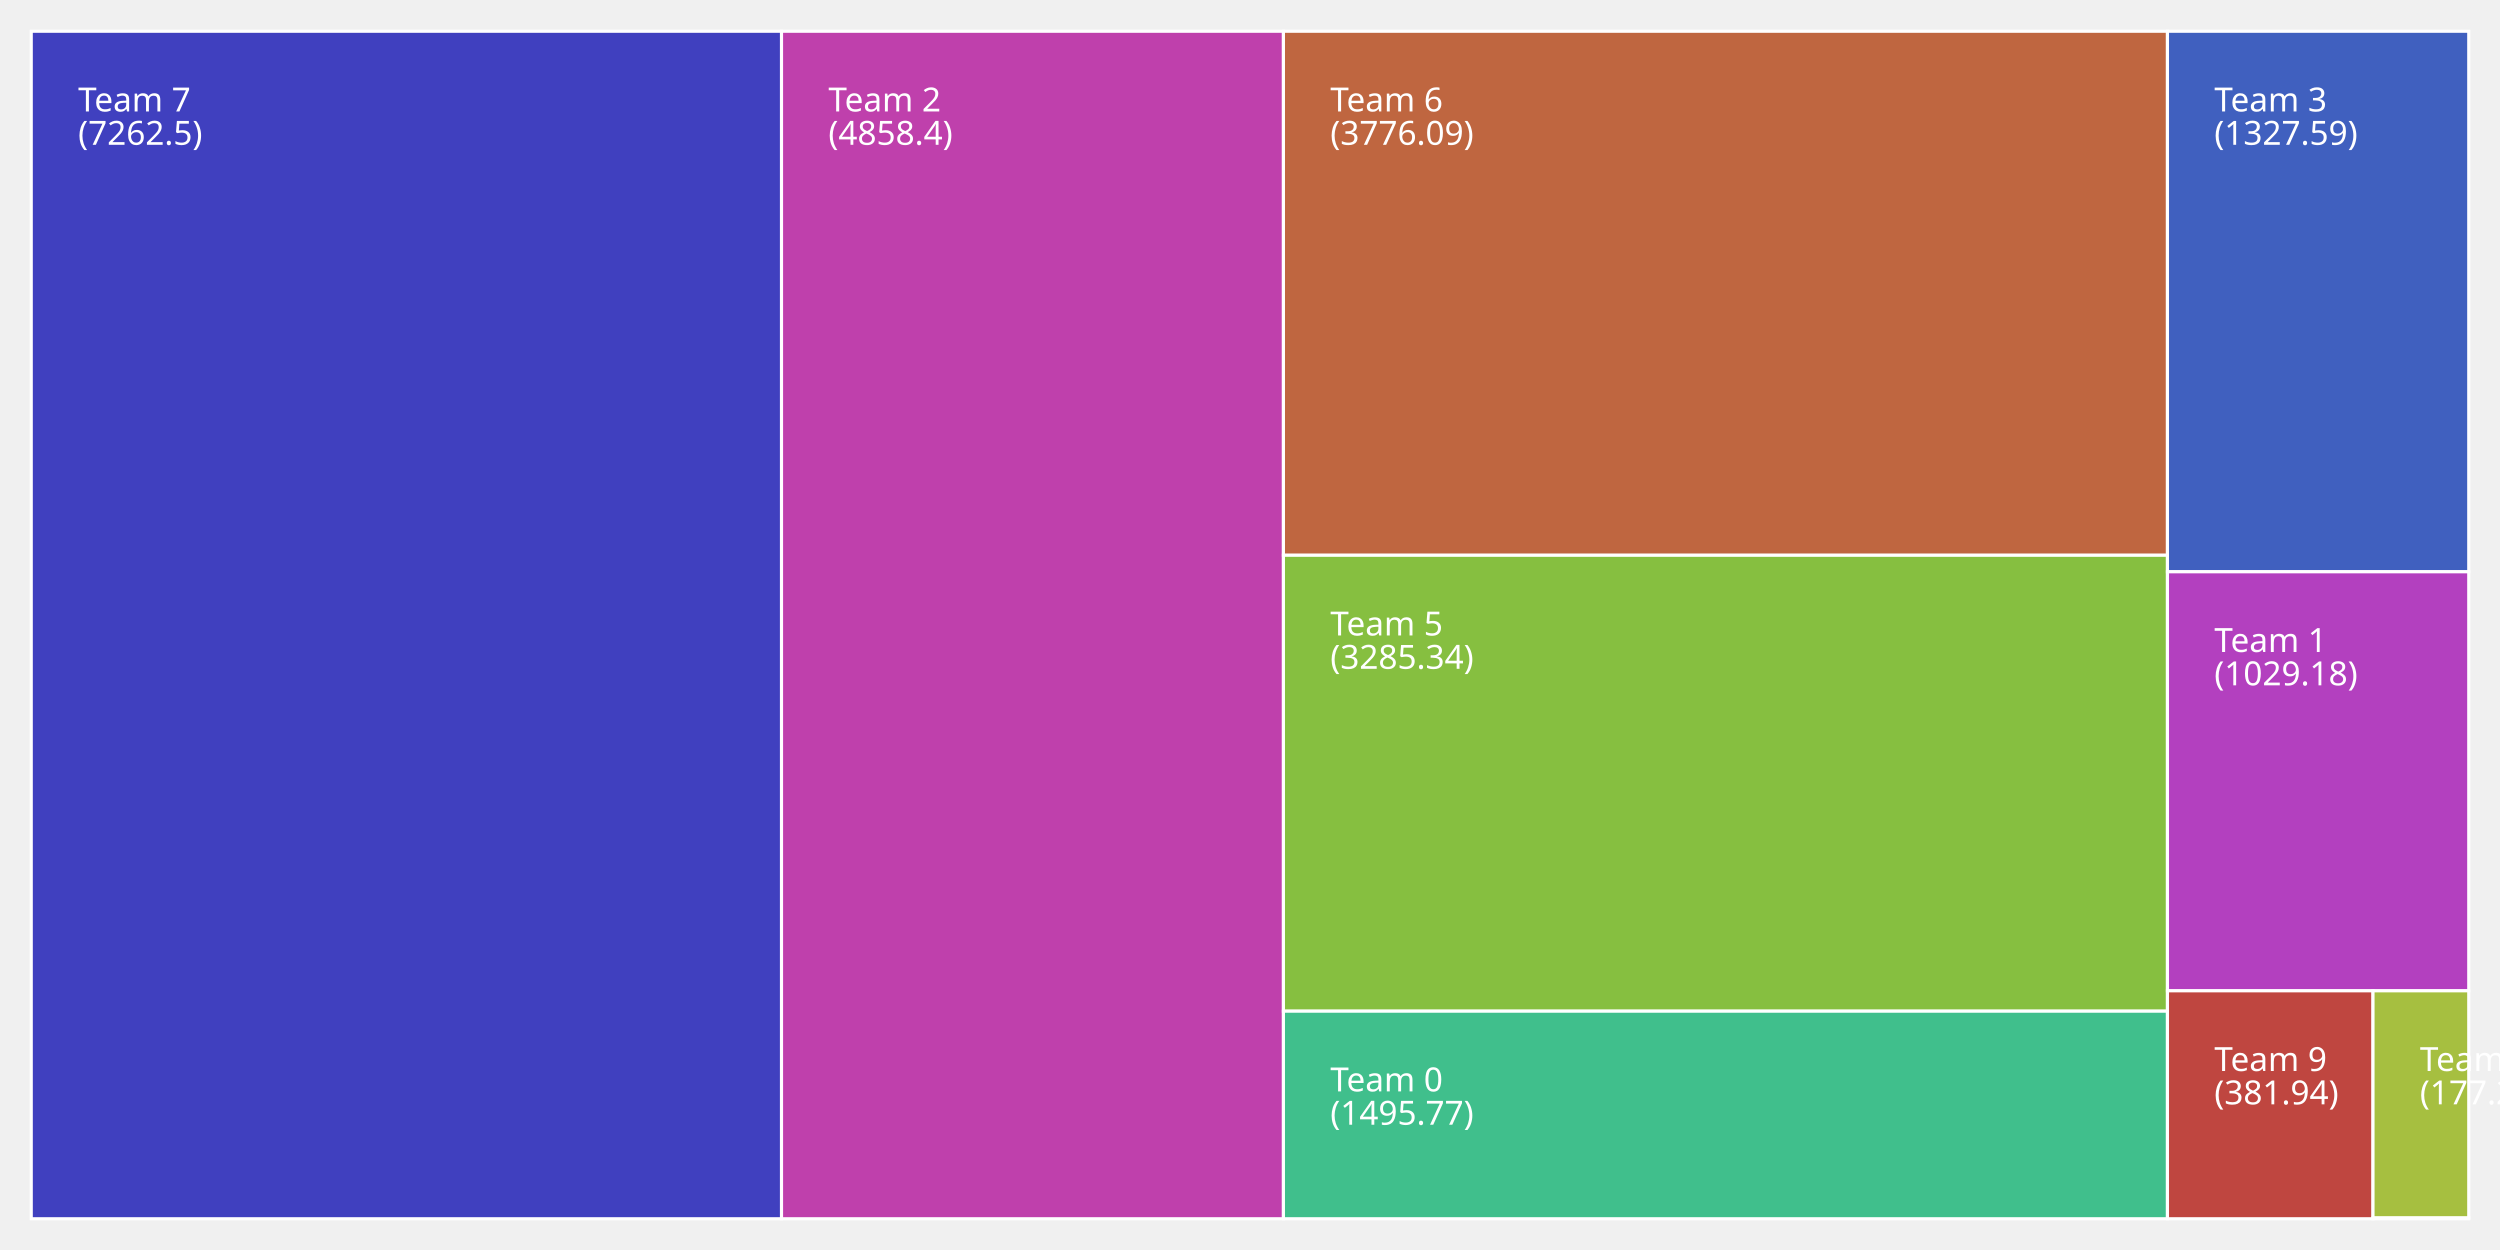
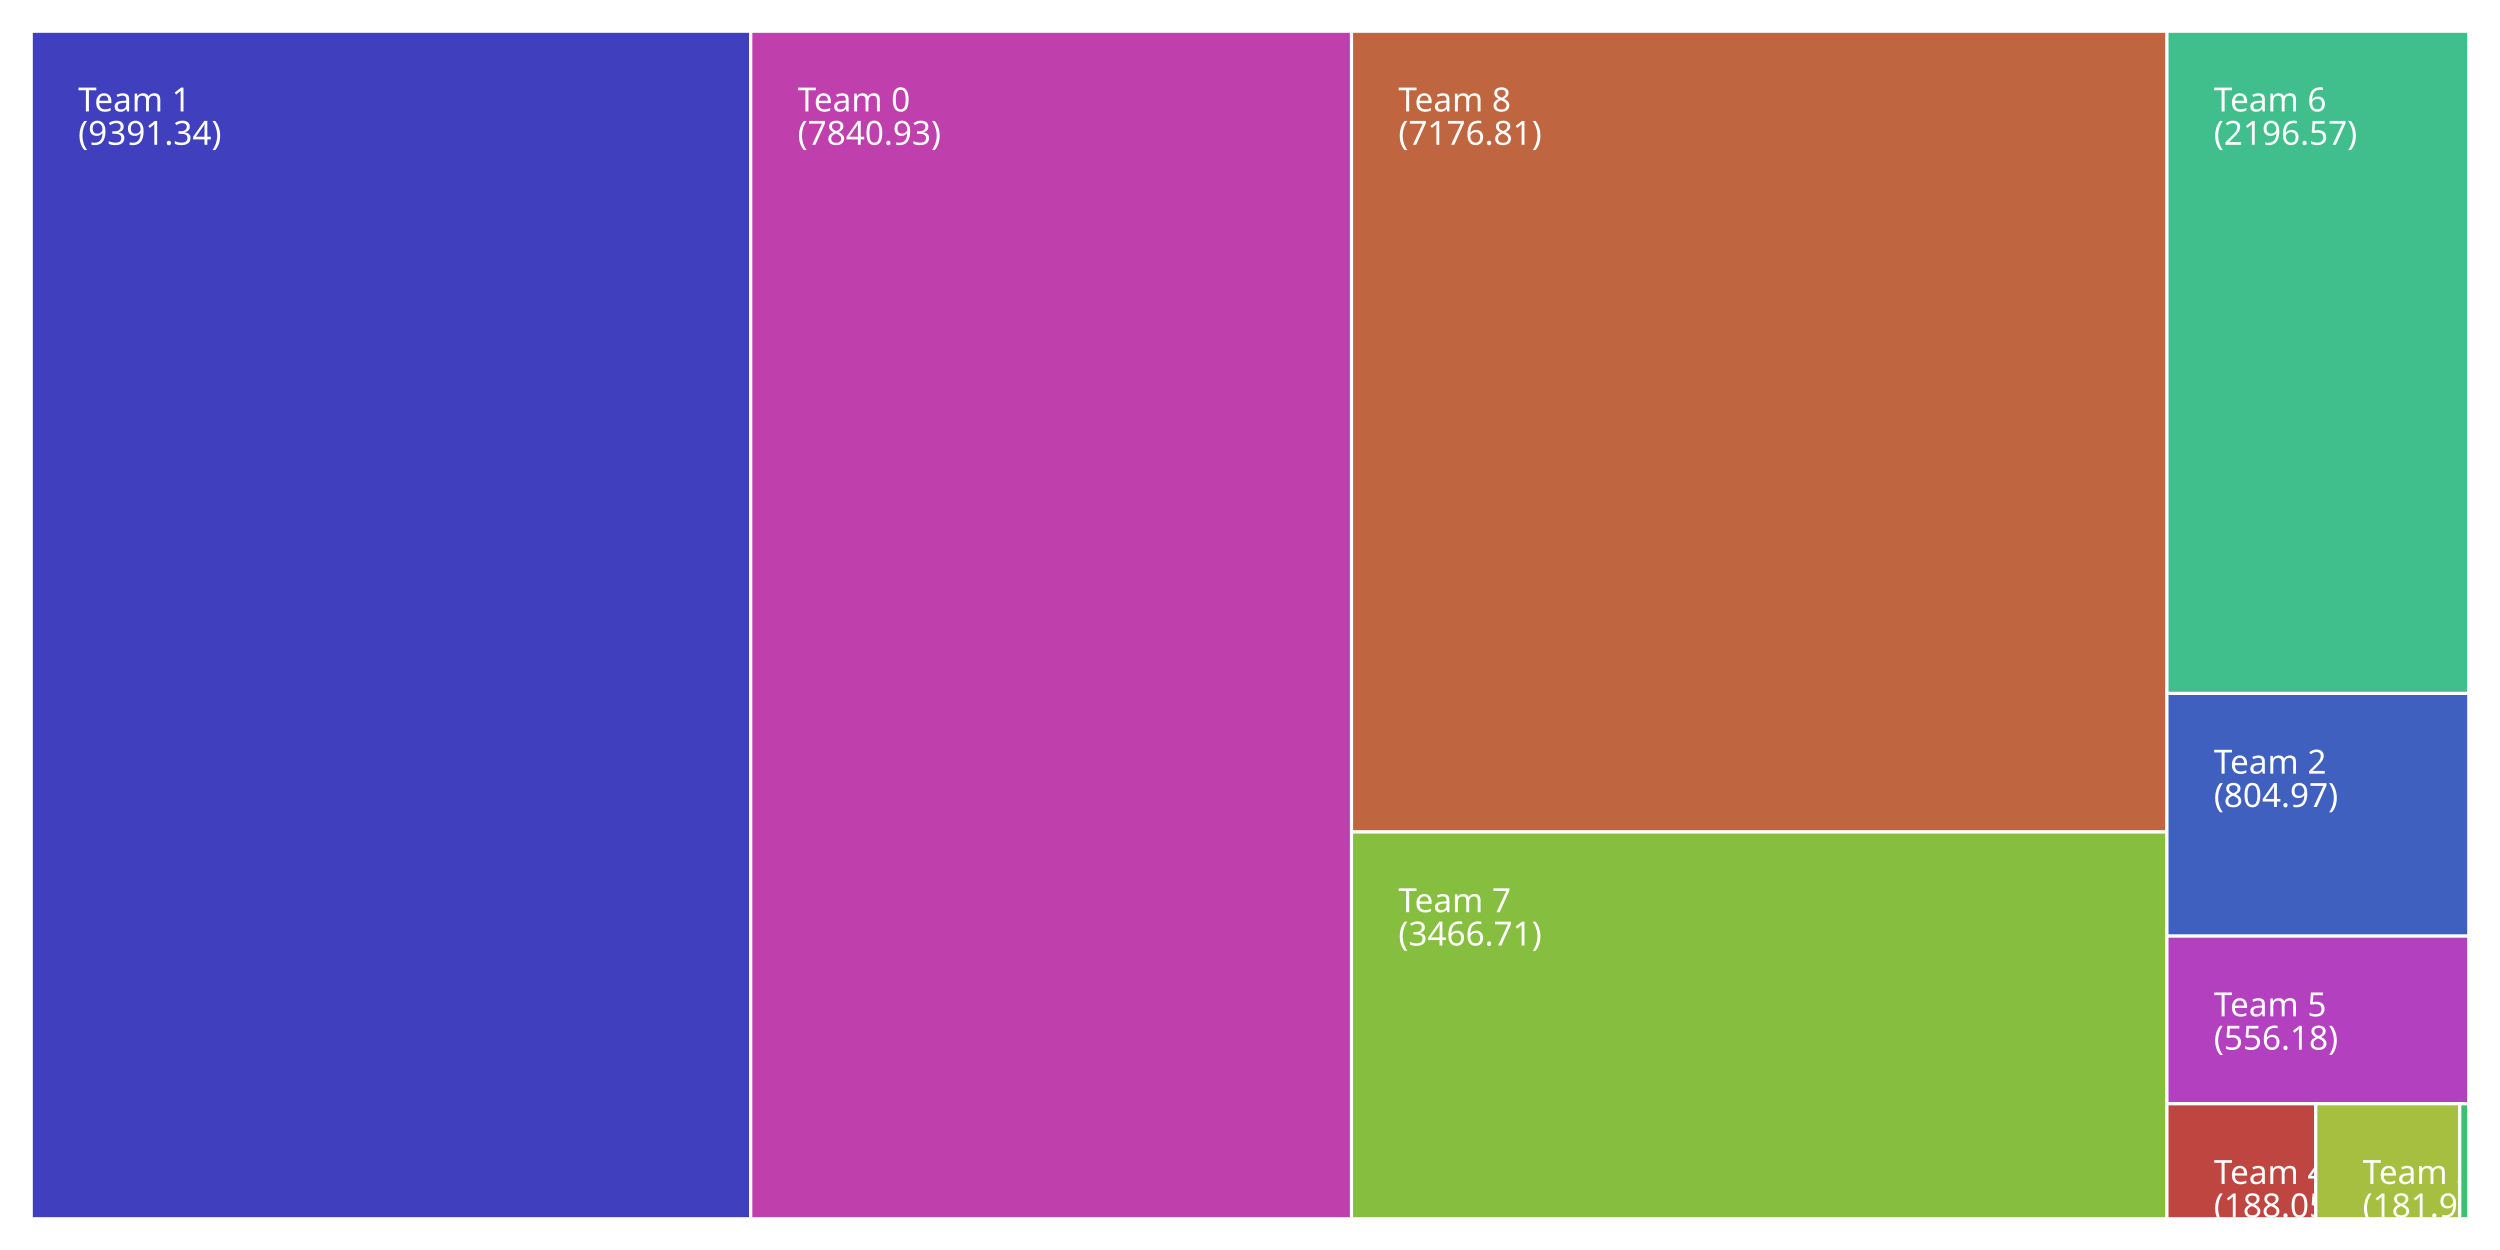
<svg xmlns="http://www.w3.org/2000/svg" version="1.1" viewBox="0 0 800 400">
  <style>text { font-size: 8pt; font-family: sans-serif }  .axislegend { font-size: 12pt; font-weight: bold } .hovercircle {z-index:0; cursor:pointer; fill:'none'; stroke:'none'; } .value {z-index: 1; } </style>
-   <rect x="10" y="10" width="240.085" height="380" fill="#4040BF" stroke="#fff" stroke-width="1" />
+   <rect x="0" y="0" width="800" height="400" fill="#fff" />
+   <rect x="10" y="10" width="230.246" height="380" fill="#4040BF" stroke="#fff" stroke-width="1" />
  <text x="25" y="25" text-anchor="start" fill="#fff">
-     <tspan x="25" dy="1em">Team 7</tspan>
-     <tspan x="25" dy="1em">(7262.5)</tspan>
+     <tspan x="25" dy="1em">Team 1</tspan>
+     <tspan x="25" dy="1em">(9391.34)</tspan>
  </text>
-   <rect x="250.085" y="10" width="160.61" height="380" fill="#BF40AC" stroke="#fff" stroke-width="1" />
-   <text x="265.085" y="25" text-anchor="start" fill="#fff">
-     <tspan x="265.085" dy="1em">Team 2</tspan>
-     <tspan x="265.085" dy="1em">(4858.4)</tspan>
+   <rect x="240.246" y="10" width="192.235" height="380" fill="#BF40AC" stroke="#fff" stroke-width="1" />
+   <text x="255.246" y="25" text-anchor="start" fill="#fff">
+     <tspan x="255.246" dy="1em">Team 0</tspan>
+     <tspan x="255.246" dy="1em">(7840.93)</tspan>
  </text>
-   <rect x="410.696" y="10" width="282.886" height="167.685" fill="#BF6640" stroke="#fff" stroke-width="1" />
-   <text x="425.696" y="25" text-anchor="start" fill="#fff">
-     <tspan x="425.696" dy="1em">Team 6</tspan>
-     <tspan x="425.696" dy="1em">(3776.09)</tspan>
+   <rect x="432.481" y="10" width="260.945" height="256.23" fill="#BF6640" stroke="#fff" stroke-width="1" />
+   <text x="447.481" y="25" text-anchor="start" fill="#fff">
+     <tspan x="447.481" dy="1em">Team 8</tspan>
+     <tspan x="447.481" dy="1em">(7176.81)</tspan>
  </text>
-   <rect x="410.696" y="177.685" width="282.886" height="145.892" fill="#86BF40" stroke="#fff" stroke-width="1" />
-   <text x="425.696" y="192.685" text-anchor="start" fill="#fff">
-     <tspan x="425.696" dy="1em">Team 5</tspan>
-     <tspan x="425.696" dy="1em">(3285.34)</tspan>
+   <rect x="432.481" y="266.23" width="260.945" height="123.77" fill="#86BF40" stroke="#fff" stroke-width="1" />
+   <text x="447.481" y="281.23" text-anchor="start" fill="#fff">
+     <tspan x="447.481" dy="1em">Team 7</tspan>
+     <tspan x="447.481" dy="1em">(3466.71)</tspan>
  </text>
-   <rect x="410.696" y="323.577" width="282.886" height="66.423" fill="#40BF8C" stroke="#fff" stroke-width="1" />
-   <text x="425.696" y="338.577" text-anchor="start" fill="#fff">
-     <tspan x="425.696" dy="1em">Team 0</tspan>
-     <tspan x="425.696" dy="1em">(1495.77)</tspan>
+   <rect x="693.426" y="10" width="96.574" height="211.901" fill="#40BF8C" stroke="#fff" stroke-width="1" />
+   <text x="708.426" y="25" text-anchor="start" fill="#fff">
+     <tspan x="708.426" dy="1em">Team 6</tspan>
+     <tspan x="708.426" dy="1em">(2196.57)</tspan>
  </text>
-   <rect x="693.582" y="10" width="96.418" height="172.969" fill="#4060BF" stroke="#fff" stroke-width="1" />
-   <text x="708.582" y="25" text-anchor="start" fill="#fff">
-     <tspan x="708.582" dy="1em">Team 3</tspan>
-     <tspan x="708.582" dy="1em">(1327.59)</tspan>
+   <rect x="693.426" y="221.901" width="96.574" height="77.655" fill="#4060BF" stroke="#fff" stroke-width="1" />
+   <text x="708.426" y="236.901" text-anchor="start" fill="#fff">
+     <tspan x="708.426" dy="1em">Team 2</tspan>
+     <tspan x="708.426" dy="1em">(804.97)</tspan>
  </text>
-   <rect x="693.582" y="182.969" width="96.418" height="134.09" fill="#B340BF" stroke="#fff" stroke-width="1" />
-   <text x="708.582" y="197.969" text-anchor="start" fill="#fff">
-     <tspan x="708.582" dy="1em">Team 1</tspan>
-     <tspan x="708.582" dy="1em">(1029.18)</tspan>
+   <rect x="693.426" y="299.556" width="96.574" height="53.654" fill="#B340BF" stroke="#fff" stroke-width="1" />
+   <text x="708.426" y="314.556" text-anchor="start" fill="#fff">
+     <tspan x="708.426" dy="1em">Team 5</tspan>
+     <tspan x="708.426" dy="1em">(556.18)</tspan>
  </text>
-   <rect x="693.582" y="317.058" width="65.778" height="72.942" fill="#BF4640" stroke="#fff" stroke-width="1" />
-   <text x="708.582" y="332.058" text-anchor="start" fill="#fff">
-     <tspan x="708.582" dy="1em">Team 9</tspan>
-     <tspan x="708.582" dy="1em">(381.94)</tspan>
+   <rect x="693.426" y="353.21" width="47.62" height="36.79" fill="#BF4640" stroke="#fff" stroke-width="1" />
+   <text x="708.426" y="368.21" text-anchor="start" fill="#fff">
+     <tspan x="708.426" dy="1em">Team 4</tspan>
+     <tspan x="708.426" dy="1em">(188.05)</tspan>
  </text>
-   <rect x="759.36" y="317.058" width="30.64" height="72.687" fill="#A6BF40" stroke="#fff" stroke-width="1" />
-   <text x="774.36" y="332.058" text-anchor="start" fill="#fff">
-     <tspan x="774.36" dy="1em">Team 8</tspan>
-     <tspan x="774.36" dy="1em">(177.29)</tspan>
+   <rect x="741.046" y="353.21" width="46.08" height="36.79" fill="#A6BF40" stroke="#fff" stroke-width="1" />
+   <text x="756.046" y="368.21" text-anchor="start" fill="#fff">
+     <tspan x="756.046" dy="1em">Team 3</tspan>
+     <tspan x="756.046" dy="1em">(181.97)</tspan>
  </text>
-   <rect x="759.36" y="389.746" width="30.64" height="0.254" fill="#40BF6C" stroke="#fff" stroke-width="1" />
-   <text x="774.36" y="404.746" text-anchor="start" fill="#fff">
-     <tspan x="774.36" dy="1em">Team 4</tspan>
-     <tspan x="774.36" dy="1em">(0.62)</tspan>
+   <rect x="787.126" y="353.21" width="2.874" height="36.79" fill="#40BF6C" stroke="#fff" stroke-width="1" />
+   <text x="802.126" y="368.21" text-anchor="start" fill="#fff">
+     <tspan x="802.126" dy="1em">Team 9</tspan>
+     <tspan x="802.126" dy="1em">(11.35)</tspan>
  </text>
</svg>
